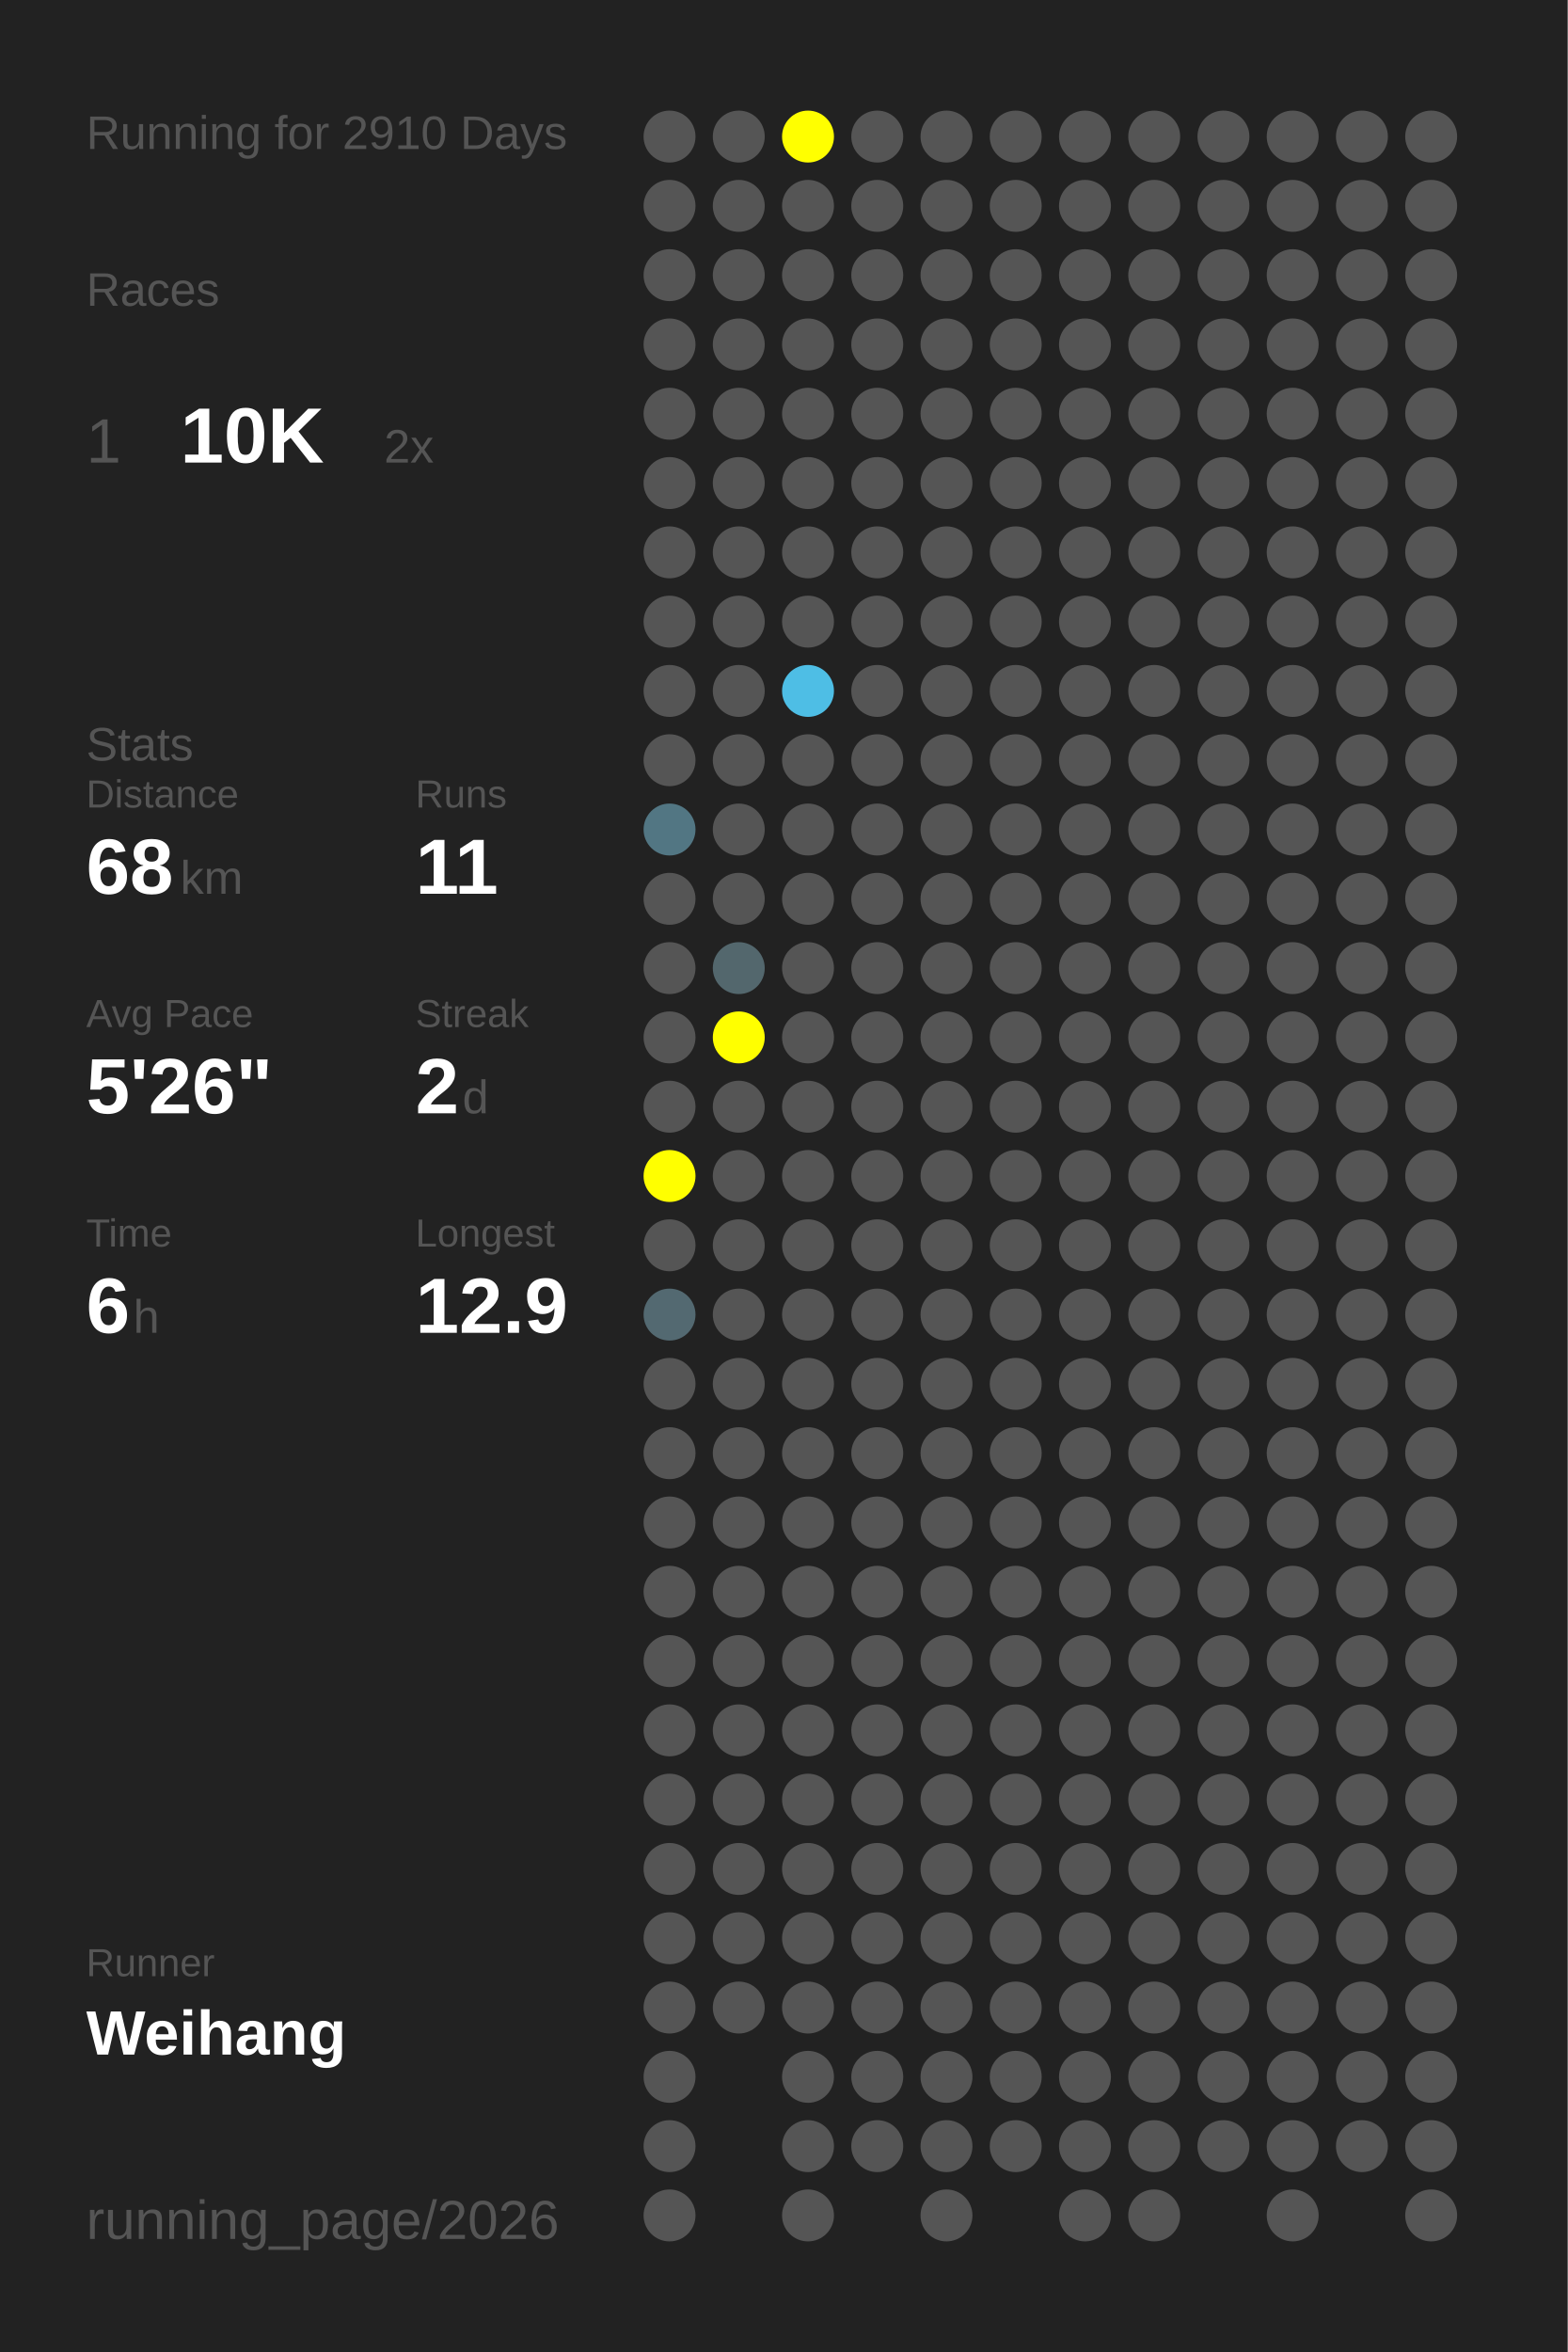
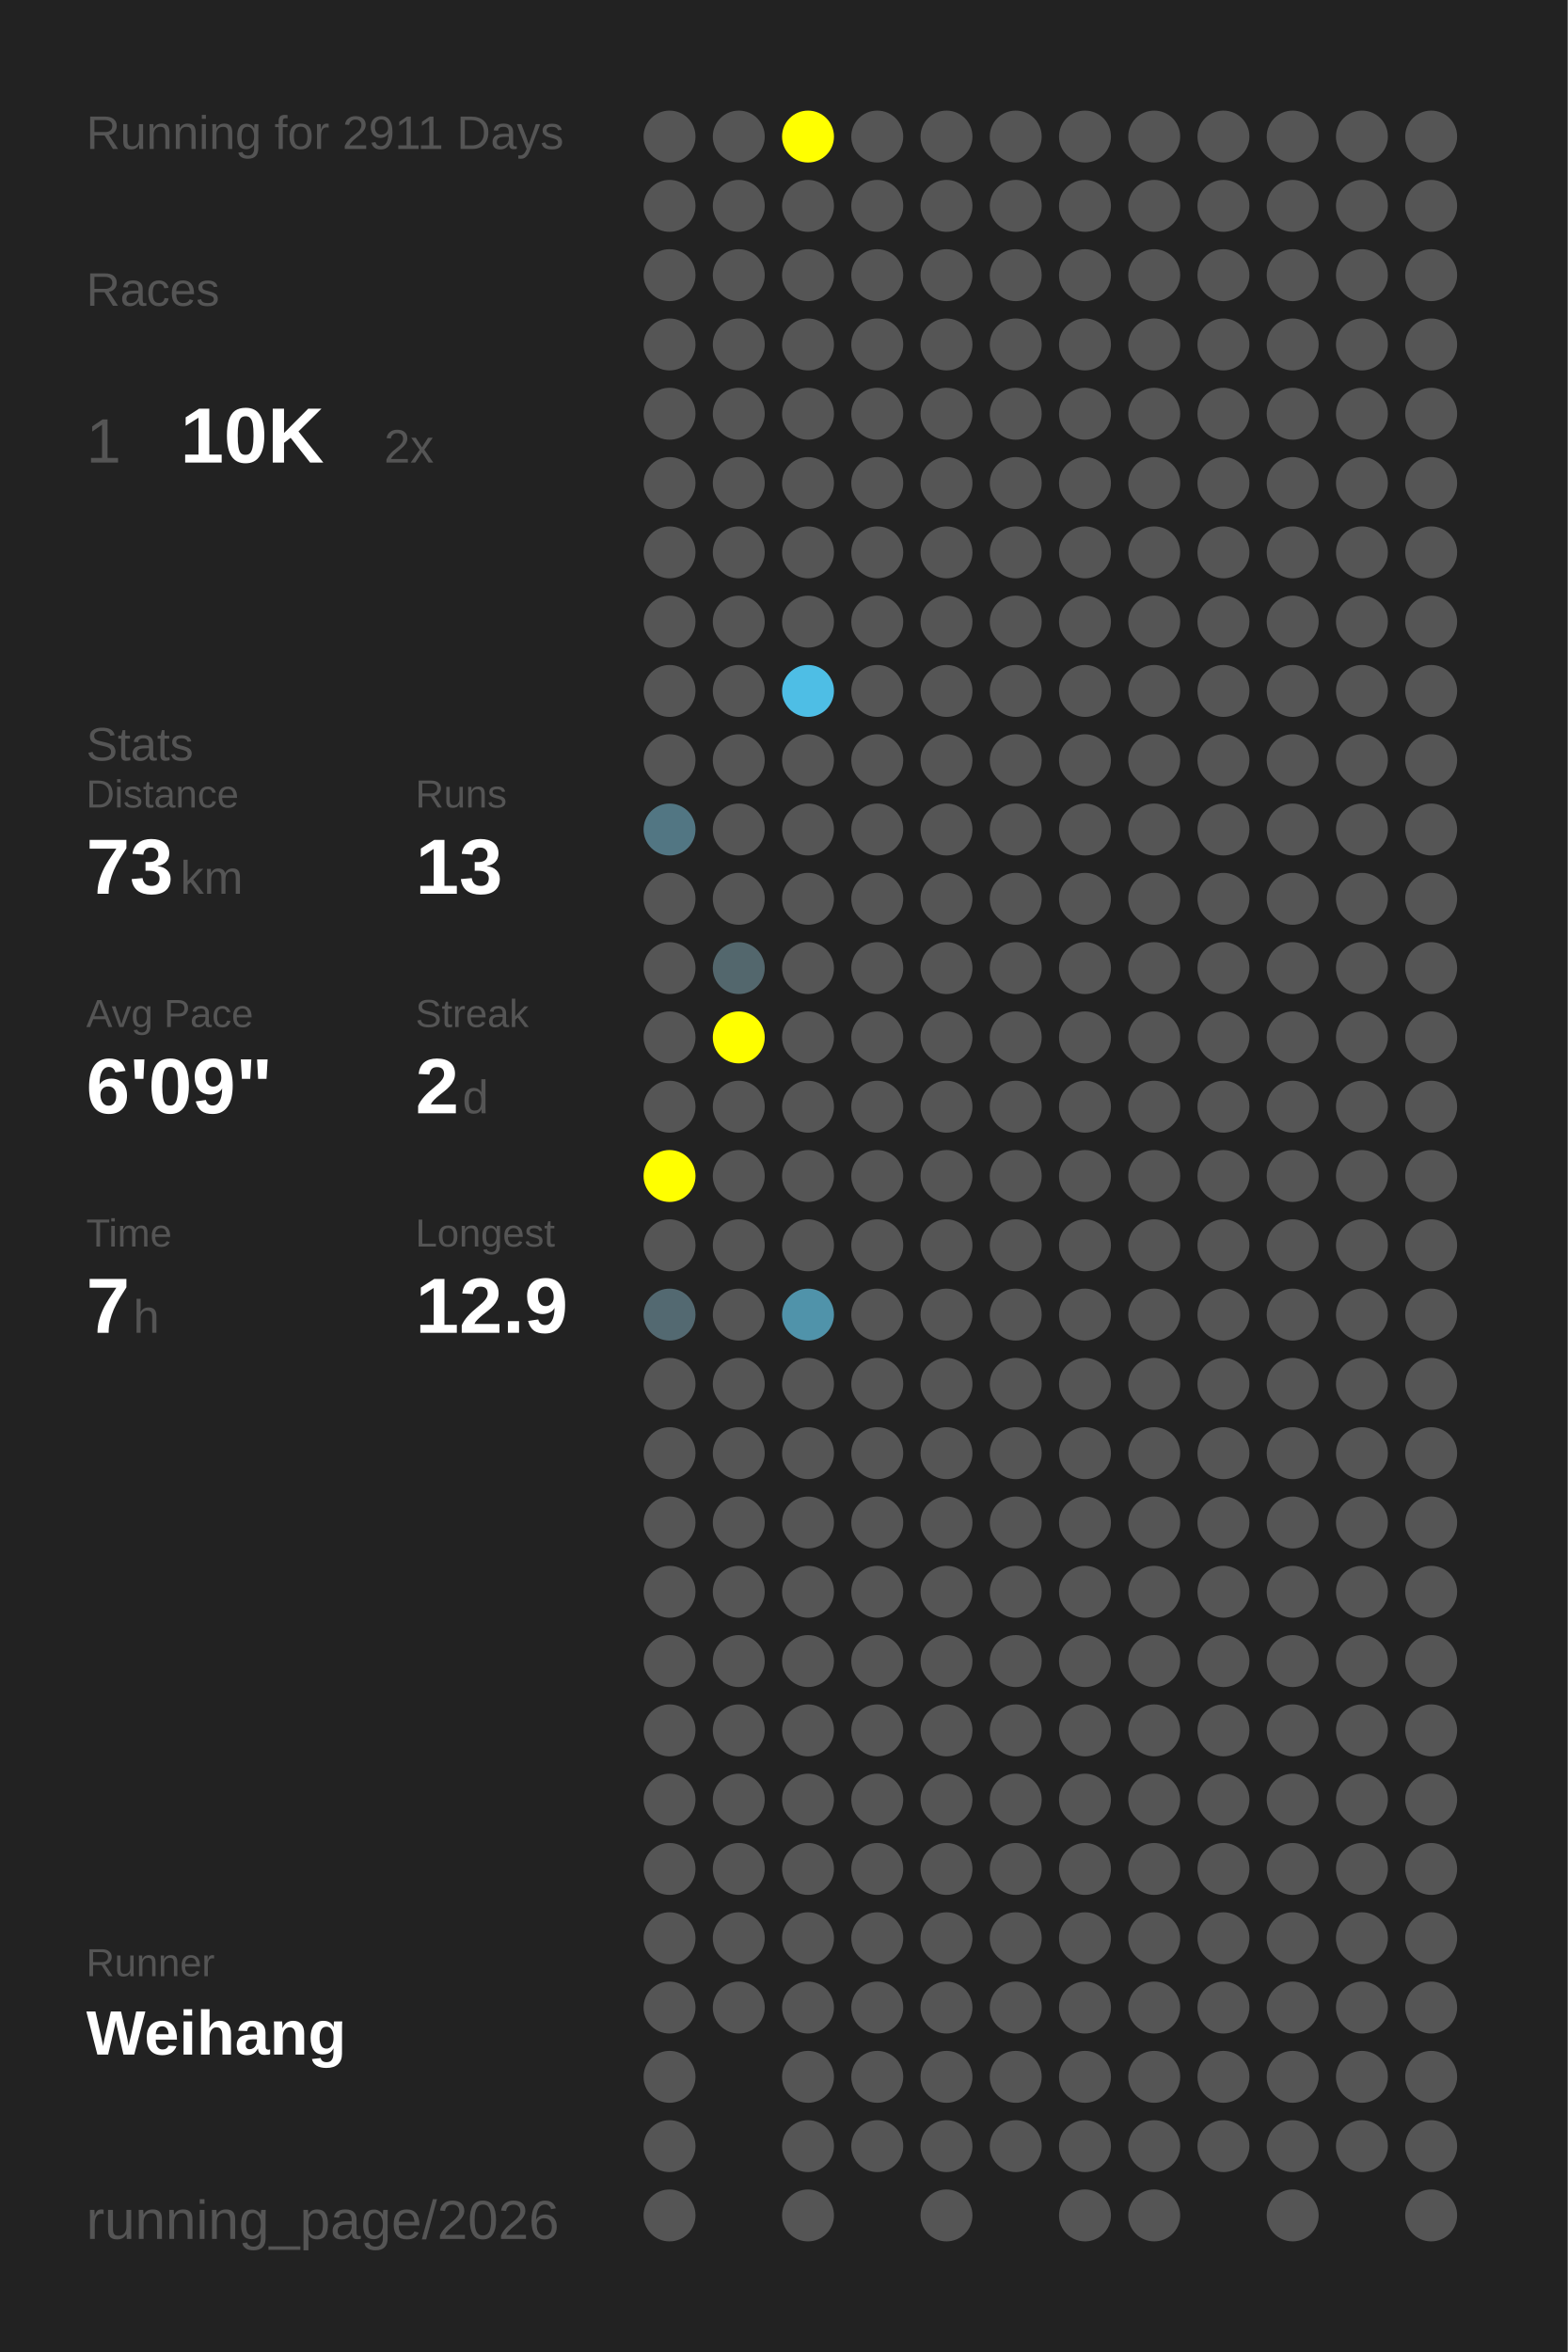
<svg xmlns="http://www.w3.org/2000/svg" baseProfile="full" height="300mm" version="1.1" viewBox="0,0,200,300" width="200mm">
  <defs />
  <rect fill="#222222" height="300" width="200" x="0" y="0" />
-   <text fill="#555555" style="font-size:6px; font-family:Arial;" x="11" y="19">Running for 2910 Days</text>
+   <text fill="#555555" style="font-size:6px; font-family:Arial;" x="11" y="19">Running for 2911 Days</text>
  <text fill="#555555" style="font-size:6px; font-family:Arial;" x="11" y="39">Races</text>
  <text fill="#555555" style="font-size:8px; font-family:Arial;" x="11" y="59">1</text>
  <text fill="#FFFFFF" style="font-size:10px; font-family:Arial; font-weight:bold;" x="23" y="59">10K</text>
  <text fill="#555555" style="font-size:6px; font-family:Arial;" x="49" y="59">2x</text>
  <text fill="#555555" style="font-size:6px; font-family:Arial;" x="11" y="97">Stats</text>
  <text fill="#555555" style="font-size:5px; font-family:Arial;" x="11" y="103">Distance</text>
-   <text fill="#FFFFFF" style="font-size:10px; font-family:Arial; font-weight:bold;" x="11" y="114">68</text>
+   <text fill="#FFFFFF" style="font-size:10px; font-family:Arial; font-weight:bold;" x="11" y="114">73</text>
  <text fill="#555555" style="font-size:6px; font-family:Arial;" x="23" y="114">km</text>
  <text fill="#555555" style="font-size:5px; font-family:Arial;" x="53" y="103">Runs</text>
-   <text fill="#FFFFFF" style="font-size:10px; font-family:Arial; font-weight:bold;" x="53" y="114">11</text>
+   <text fill="#FFFFFF" style="font-size:10px; font-family:Arial; font-weight:bold;" x="53" y="114">13</text>
  <text fill="#555555" style="font-size:5px; font-family:Arial;" x="11" y="131">Avg Pace</text>
-   <text fill="#FFFFFF" style="font-size:10px; font-family:Arial; font-weight:bold;" x="11" y="142">5'26"</text>
+   <text fill="#FFFFFF" style="font-size:10px; font-family:Arial; font-weight:bold;" x="11" y="142">6'09"</text>
  <text fill="#555555" style="font-size:5px; font-family:Arial;" x="53" y="131">Streak</text>
  <text fill="#FFFFFF" style="font-size:10px; font-family:Arial; font-weight:bold;" x="53" y="142">2</text>
  <text fill="#555555" style="font-size:6px; font-family:Arial;" x="59" y="142">d</text>
  <text fill="#555555" style="font-size:5px; font-family:Arial;" x="11" y="159">Time</text>
-   <text fill="#FFFFFF" style="font-size:10px; font-family:Arial; font-weight:bold;" x="11" y="170">6</text>
+   <text fill="#FFFFFF" style="font-size:10px; font-family:Arial; font-weight:bold;" x="11" y="170">7</text>
  <text fill="#555555" style="font-size:6px; font-family:Arial;" x="17" y="170">h</text>
  <text fill="#555555" style="font-size:5px; font-family:Arial;" x="53" y="159">Longest</text>
  <text fill="#FFFFFF" style="font-size:10px; font-family:Arial; font-weight:bold;" x="53" y="170">12.9</text>
  <text fill="#555555" style="font-size:5px; font-family:Arial;" x="11" y="252.065">Runner</text>
  <text fill="#FFFFFF" style="font-size:8px; font-family:Arial; font-weight:bold;" x="11" y="262.065">Weihang</text>
  <text fill="#555555" style="font-size:7px; font-family:Arial;" x="11" y="285.581">running_page/2026</text>
  <circle cx="85.417" cy="17.419" fill="#555555" r="3.312" />
  <circle cx="85.417" cy="26.258" fill="#555555" r="3.312" />
  <circle cx="85.417" cy="35.097" fill="#555555" r="3.312" />
  <circle cx="85.417" cy="43.935" fill="#555555" r="3.312" />
  <circle cx="85.417" cy="52.774" fill="#555555" r="3.312" />
  <circle cx="85.417" cy="61.613" fill="#555555" r="3.312" />
  <circle cx="85.417" cy="70.452" fill="#555555" r="3.312" />
  <circle cx="85.417" cy="79.29" fill="#555555" r="3.312" />
  <circle cx="85.417" cy="88.129" fill="#555555" r="3.312" />
  <circle cx="85.417" cy="96.968" fill="#555555" r="3.312" />
  <circle cx="85.417" cy="105.806" fill="#527683" r="3.312" />
  <circle cx="85.417" cy="114.645" fill="#555555" r="3.312" />
  <circle cx="85.417" cy="123.484" fill="#555555" r="3.312" />
  <circle cx="85.417" cy="132.323" fill="#555555" r="3.312" />
  <circle cx="85.417" cy="141.161" fill="#555555" r="3.312" />
  <circle cx="85.417" cy="150" fill="#FFFF00" r="3.312" />
  <circle cx="85.417" cy="158.839" fill="#555555" r="3.312" />
  <circle cx="85.417" cy="167.677" fill="#536971" r="3.312" />
  <circle cx="85.417" cy="176.516" fill="#555555" r="3.312" />
  <circle cx="85.417" cy="185.355" fill="#555555" r="3.312" />
  <circle cx="85.417" cy="194.194" fill="#555555" r="3.312" />
  <circle cx="85.417" cy="203.032" fill="#555555" r="3.312" />
  <circle cx="85.417" cy="211.871" fill="#555555" r="3.312" />
  <circle cx="85.417" cy="220.71" fill="#555555" r="3.312" />
  <circle cx="85.417" cy="229.548" fill="#555555" r="3.312" />
  <circle cx="85.417" cy="238.387" fill="#555555" r="3.312" />
  <circle cx="85.417" cy="247.226" fill="#555555" r="3.312" />
  <circle cx="85.417" cy="256.065" fill="#555555" r="3.312" />
  <circle cx="85.417" cy="264.903" fill="#555555" r="3.312" />
  <circle cx="85.417" cy="273.742" fill="#555555" r="3.312" />
  <circle cx="85.417" cy="282.581" fill="#555555" r="3.312" />
  <circle cx="94.25" cy="17.419" fill="#555555" r="3.312" />
  <circle cx="94.25" cy="26.258" fill="#555555" r="3.312" />
  <circle cx="94.25" cy="35.097" fill="#555555" r="3.312" />
  <circle cx="94.25" cy="43.935" fill="#555555" r="3.312" />
  <circle cx="94.25" cy="52.774" fill="#555555" r="3.312" />
  <circle cx="94.25" cy="61.613" fill="#555555" r="3.312" />
  <circle cx="94.25" cy="70.452" fill="#555555" r="3.312" />
  <circle cx="94.25" cy="79.29" fill="#555555" r="3.312" />
  <circle cx="94.25" cy="88.129" fill="#555555" r="3.312" />
  <circle cx="94.25" cy="96.968" fill="#555555" r="3.312" />
  <circle cx="94.25" cy="105.806" fill="#555555" r="3.312" />
  <circle cx="94.25" cy="114.645" fill="#555555" r="3.312" />
  <circle cx="94.25" cy="123.484" fill="#53676d" r="3.312" />
  <circle cx="94.25" cy="132.323" fill="#FFFF00" r="3.312" />
  <circle cx="94.25" cy="141.161" fill="#555555" r="3.312" />
  <circle cx="94.25" cy="150" fill="#555555" r="3.312" />
  <circle cx="94.25" cy="158.839" fill="#555555" r="3.312" />
  <circle cx="94.25" cy="167.677" fill="#555555" r="3.312" />
  <circle cx="94.25" cy="176.516" fill="#555555" r="3.312" />
  <circle cx="94.25" cy="185.355" fill="#555555" r="3.312" />
  <circle cx="94.25" cy="194.194" fill="#555555" r="3.312" />
  <circle cx="94.25" cy="203.032" fill="#555555" r="3.312" />
  <circle cx="94.25" cy="211.871" fill="#555555" r="3.312" />
  <circle cx="94.25" cy="220.71" fill="#555555" r="3.312" />
  <circle cx="94.25" cy="229.548" fill="#555555" r="3.312" />
  <circle cx="94.25" cy="238.387" fill="#555555" r="3.312" />
  <circle cx="94.25" cy="247.226" fill="#555555" r="3.312" />
  <circle cx="94.25" cy="256.065" fill="#555555" r="3.312" />
  <circle cx="103.083" cy="17.419" fill="#FFFF00" r="3.312" />
  <circle cx="103.083" cy="26.258" fill="#555555" r="3.312" />
  <circle cx="103.083" cy="35.097" fill="#555555" r="3.312" />
  <circle cx="103.083" cy="43.935" fill="#555555" r="3.312" />
  <circle cx="103.083" cy="52.774" fill="#555555" r="3.312" />
  <circle cx="103.083" cy="61.613" fill="#555555" r="3.312" />
  <circle cx="103.083" cy="70.452" fill="#555555" r="3.312" />
  <circle cx="103.083" cy="79.29" fill="#555555" r="3.312" />
  <circle cx="103.083" cy="88.129" fill="#4ebee5" r="3.312" />
  <circle cx="103.083" cy="96.968" fill="#555555" r="3.312" />
  <circle cx="103.083" cy="105.806" fill="#555555" r="3.312" />
  <circle cx="103.083" cy="114.645" fill="#555555" r="3.312" />
  <circle cx="103.083" cy="123.484" fill="#555555" r="3.312" />
  <circle cx="103.083" cy="132.323" fill="#555555" r="3.312" />
  <circle cx="103.083" cy="141.161" fill="#555555" r="3.312" />
  <circle cx="103.083" cy="150" fill="#555555" r="3.312" />
  <circle cx="103.083" cy="158.839" fill="#555555" r="3.312" />
-   <circle cx="103.083" cy="167.677" fill="#555555" r="3.312" />
+   <circle cx="103.083" cy="167.677" fill="#5093aa" r="3.312" />
  <circle cx="103.083" cy="176.516" fill="#555555" r="3.312" />
  <circle cx="103.083" cy="185.355" fill="#555555" r="3.312" />
  <circle cx="103.083" cy="194.194" fill="#555555" r="3.312" />
  <circle cx="103.083" cy="203.032" fill="#555555" r="3.312" />
  <circle cx="103.083" cy="211.871" fill="#555555" r="3.312" />
  <circle cx="103.083" cy="220.71" fill="#555555" r="3.312" />
  <circle cx="103.083" cy="229.548" fill="#555555" r="3.312" />
  <circle cx="103.083" cy="238.387" fill="#555555" r="3.312" />
  <circle cx="103.083" cy="247.226" fill="#555555" r="3.312" />
  <circle cx="103.083" cy="256.065" fill="#555555" r="3.312" />
  <circle cx="103.083" cy="264.903" fill="#555555" r="3.312" />
  <circle cx="103.083" cy="273.742" fill="#555555" r="3.312" />
  <circle cx="103.083" cy="282.581" fill="#555555" r="3.312" />
  <circle cx="111.917" cy="17.419" fill="#555555" r="3.312" />
  <circle cx="111.917" cy="26.258" fill="#555555" r="3.312" />
  <circle cx="111.917" cy="35.097" fill="#555555" r="3.312" />
  <circle cx="111.917" cy="43.935" fill="#555555" r="3.312" />
  <circle cx="111.917" cy="52.774" fill="#555555" r="3.312" />
  <circle cx="111.917" cy="61.613" fill="#555555" r="3.312" />
  <circle cx="111.917" cy="70.452" fill="#555555" r="3.312" />
  <circle cx="111.917" cy="79.29" fill="#555555" r="3.312" />
  <circle cx="111.917" cy="88.129" fill="#555555" r="3.312" />
  <circle cx="111.917" cy="96.968" fill="#555555" r="3.312" />
  <circle cx="111.917" cy="105.806" fill="#555555" r="3.312" />
  <circle cx="111.917" cy="114.645" fill="#555555" r="3.312" />
  <circle cx="111.917" cy="123.484" fill="#555555" r="3.312" />
  <circle cx="111.917" cy="132.323" fill="#555555" r="3.312" />
  <circle cx="111.917" cy="141.161" fill="#555555" r="3.312" />
  <circle cx="111.917" cy="150" fill="#555555" r="3.312" />
  <circle cx="111.917" cy="158.839" fill="#555555" r="3.312" />
  <circle cx="111.917" cy="167.677" fill="#555555" r="3.312" />
  <circle cx="111.917" cy="176.516" fill="#555555" r="3.312" />
  <circle cx="111.917" cy="185.355" fill="#555555" r="3.312" />
  <circle cx="111.917" cy="194.194" fill="#555555" r="3.312" />
  <circle cx="111.917" cy="203.032" fill="#555555" r="3.312" />
  <circle cx="111.917" cy="211.871" fill="#555555" r="3.312" />
  <circle cx="111.917" cy="220.71" fill="#555555" r="3.312" />
  <circle cx="111.917" cy="229.548" fill="#555555" r="3.312" />
  <circle cx="111.917" cy="238.387" fill="#555555" r="3.312" />
  <circle cx="111.917" cy="247.226" fill="#555555" r="3.312" />
  <circle cx="111.917" cy="256.065" fill="#555555" r="3.312" />
  <circle cx="111.917" cy="264.903" fill="#555555" r="3.312" />
  <circle cx="111.917" cy="273.742" fill="#555555" r="3.312" />
  <circle cx="120.75" cy="17.419" fill="#555555" r="3.312" />
  <circle cx="120.75" cy="26.258" fill="#555555" r="3.312" />
  <circle cx="120.75" cy="35.097" fill="#555555" r="3.312" />
  <circle cx="120.75" cy="43.935" fill="#555555" r="3.312" />
  <circle cx="120.75" cy="52.774" fill="#555555" r="3.312" />
  <circle cx="120.75" cy="61.613" fill="#555555" r="3.312" />
  <circle cx="120.75" cy="70.452" fill="#555555" r="3.312" />
  <circle cx="120.75" cy="79.29" fill="#555555" r="3.312" />
  <circle cx="120.75" cy="88.129" fill="#555555" r="3.312" />
  <circle cx="120.75" cy="96.968" fill="#555555" r="3.312" />
  <circle cx="120.75" cy="105.806" fill="#555555" r="3.312" />
  <circle cx="120.75" cy="114.645" fill="#555555" r="3.312" />
  <circle cx="120.75" cy="123.484" fill="#555555" r="3.312" />
  <circle cx="120.75" cy="132.323" fill="#555555" r="3.312" />
  <circle cx="120.75" cy="141.161" fill="#555555" r="3.312" />
  <circle cx="120.75" cy="150" fill="#555555" r="3.312" />
  <circle cx="120.75" cy="158.839" fill="#555555" r="3.312" />
  <circle cx="120.75" cy="167.677" fill="#555555" r="3.312" />
  <circle cx="120.75" cy="176.516" fill="#555555" r="3.312" />
  <circle cx="120.75" cy="185.355" fill="#555555" r="3.312" />
  <circle cx="120.75" cy="194.194" fill="#555555" r="3.312" />
  <circle cx="120.75" cy="203.032" fill="#555555" r="3.312" />
  <circle cx="120.75" cy="211.871" fill="#555555" r="3.312" />
  <circle cx="120.75" cy="220.71" fill="#555555" r="3.312" />
  <circle cx="120.75" cy="229.548" fill="#555555" r="3.312" />
  <circle cx="120.75" cy="238.387" fill="#555555" r="3.312" />
  <circle cx="120.75" cy="247.226" fill="#555555" r="3.312" />
  <circle cx="120.75" cy="256.065" fill="#555555" r="3.312" />
  <circle cx="120.75" cy="264.903" fill="#555555" r="3.312" />
  <circle cx="120.75" cy="273.742" fill="#555555" r="3.312" />
  <circle cx="120.75" cy="282.581" fill="#555555" r="3.312" />
  <circle cx="129.583" cy="17.419" fill="#555555" r="3.312" />
  <circle cx="129.583" cy="26.258" fill="#555555" r="3.312" />
  <circle cx="129.583" cy="35.097" fill="#555555" r="3.312" />
  <circle cx="129.583" cy="43.935" fill="#555555" r="3.312" />
  <circle cx="129.583" cy="52.774" fill="#555555" r="3.312" />
  <circle cx="129.583" cy="61.613" fill="#555555" r="3.312" />
  <circle cx="129.583" cy="70.452" fill="#555555" r="3.312" />
  <circle cx="129.583" cy="79.29" fill="#555555" r="3.312" />
  <circle cx="129.583" cy="88.129" fill="#555555" r="3.312" />
  <circle cx="129.583" cy="96.968" fill="#555555" r="3.312" />
  <circle cx="129.583" cy="105.806" fill="#555555" r="3.312" />
  <circle cx="129.583" cy="114.645" fill="#555555" r="3.312" />
  <circle cx="129.583" cy="123.484" fill="#555555" r="3.312" />
  <circle cx="129.583" cy="132.323" fill="#555555" r="3.312" />
  <circle cx="129.583" cy="141.161" fill="#555555" r="3.312" />
  <circle cx="129.583" cy="150" fill="#555555" r="3.312" />
  <circle cx="129.583" cy="158.839" fill="#555555" r="3.312" />
  <circle cx="129.583" cy="167.677" fill="#555555" r="3.312" />
  <circle cx="129.583" cy="176.516" fill="#555555" r="3.312" />
  <circle cx="129.583" cy="185.355" fill="#555555" r="3.312" />
  <circle cx="129.583" cy="194.194" fill="#555555" r="3.312" />
  <circle cx="129.583" cy="203.032" fill="#555555" r="3.312" />
  <circle cx="129.583" cy="211.871" fill="#555555" r="3.312" />
  <circle cx="129.583" cy="220.71" fill="#555555" r="3.312" />
  <circle cx="129.583" cy="229.548" fill="#555555" r="3.312" />
  <circle cx="129.583" cy="238.387" fill="#555555" r="3.312" />
  <circle cx="129.583" cy="247.226" fill="#555555" r="3.312" />
  <circle cx="129.583" cy="256.065" fill="#555555" r="3.312" />
  <circle cx="129.583" cy="264.903" fill="#555555" r="3.312" />
  <circle cx="129.583" cy="273.742" fill="#555555" r="3.312" />
  <circle cx="138.417" cy="17.419" fill="#555555" r="3.312" />
  <circle cx="138.417" cy="26.258" fill="#555555" r="3.312" />
  <circle cx="138.417" cy="35.097" fill="#555555" r="3.312" />
  <circle cx="138.417" cy="43.935" fill="#555555" r="3.312" />
  <circle cx="138.417" cy="52.774" fill="#555555" r="3.312" />
  <circle cx="138.417" cy="61.613" fill="#555555" r="3.312" />
  <circle cx="138.417" cy="70.452" fill="#555555" r="3.312" />
  <circle cx="138.417" cy="79.29" fill="#555555" r="3.312" />
  <circle cx="138.417" cy="88.129" fill="#555555" r="3.312" />
  <circle cx="138.417" cy="96.968" fill="#555555" r="3.312" />
  <circle cx="138.417" cy="105.806" fill="#555555" r="3.312" />
  <circle cx="138.417" cy="114.645" fill="#555555" r="3.312" />
  <circle cx="138.417" cy="123.484" fill="#555555" r="3.312" />
  <circle cx="138.417" cy="132.323" fill="#555555" r="3.312" />
  <circle cx="138.417" cy="141.161" fill="#555555" r="3.312" />
  <circle cx="138.417" cy="150" fill="#555555" r="3.312" />
  <circle cx="138.417" cy="158.839" fill="#555555" r="3.312" />
  <circle cx="138.417" cy="167.677" fill="#555555" r="3.312" />
  <circle cx="138.417" cy="176.516" fill="#555555" r="3.312" />
  <circle cx="138.417" cy="185.355" fill="#555555" r="3.312" />
  <circle cx="138.417" cy="194.194" fill="#555555" r="3.312" />
  <circle cx="138.417" cy="203.032" fill="#555555" r="3.312" />
  <circle cx="138.417" cy="211.871" fill="#555555" r="3.312" />
  <circle cx="138.417" cy="220.71" fill="#555555" r="3.312" />
  <circle cx="138.417" cy="229.548" fill="#555555" r="3.312" />
  <circle cx="138.417" cy="238.387" fill="#555555" r="3.312" />
  <circle cx="138.417" cy="247.226" fill="#555555" r="3.312" />
  <circle cx="138.417" cy="256.065" fill="#555555" r="3.312" />
  <circle cx="138.417" cy="264.903" fill="#555555" r="3.312" />
  <circle cx="138.417" cy="273.742" fill="#555555" r="3.312" />
  <circle cx="138.417" cy="282.581" fill="#555555" r="3.312" />
  <circle cx="147.25" cy="17.419" fill="#555555" r="3.312" />
  <circle cx="147.25" cy="26.258" fill="#555555" r="3.312" />
  <circle cx="147.25" cy="35.097" fill="#555555" r="3.312" />
  <circle cx="147.25" cy="43.935" fill="#555555" r="3.312" />
  <circle cx="147.25" cy="52.774" fill="#555555" r="3.312" />
  <circle cx="147.25" cy="61.613" fill="#555555" r="3.312" />
  <circle cx="147.25" cy="70.452" fill="#555555" r="3.312" />
  <circle cx="147.25" cy="79.29" fill="#555555" r="3.312" />
  <circle cx="147.25" cy="88.129" fill="#555555" r="3.312" />
  <circle cx="147.25" cy="96.968" fill="#555555" r="3.312" />
  <circle cx="147.25" cy="105.806" fill="#555555" r="3.312" />
  <circle cx="147.25" cy="114.645" fill="#555555" r="3.312" />
  <circle cx="147.25" cy="123.484" fill="#555555" r="3.312" />
  <circle cx="147.25" cy="132.323" fill="#555555" r="3.312" />
  <circle cx="147.25" cy="141.161" fill="#555555" r="3.312" />
  <circle cx="147.25" cy="150" fill="#555555" r="3.312" />
  <circle cx="147.25" cy="158.839" fill="#555555" r="3.312" />
  <circle cx="147.25" cy="167.677" fill="#555555" r="3.312" />
  <circle cx="147.25" cy="176.516" fill="#555555" r="3.312" />
  <circle cx="147.25" cy="185.355" fill="#555555" r="3.312" />
  <circle cx="147.25" cy="194.194" fill="#555555" r="3.312" />
  <circle cx="147.25" cy="203.032" fill="#555555" r="3.312" />
  <circle cx="147.25" cy="211.871" fill="#555555" r="3.312" />
  <circle cx="147.25" cy="220.71" fill="#555555" r="3.312" />
  <circle cx="147.25" cy="229.548" fill="#555555" r="3.312" />
  <circle cx="147.25" cy="238.387" fill="#555555" r="3.312" />
  <circle cx="147.25" cy="247.226" fill="#555555" r="3.312" />
  <circle cx="147.25" cy="256.065" fill="#555555" r="3.312" />
  <circle cx="147.25" cy="264.903" fill="#555555" r="3.312" />
  <circle cx="147.25" cy="273.742" fill="#555555" r="3.312" />
  <circle cx="147.25" cy="282.581" fill="#555555" r="3.312" />
  <circle cx="156.083" cy="17.419" fill="#555555" r="3.312" />
  <circle cx="156.083" cy="26.258" fill="#555555" r="3.312" />
  <circle cx="156.083" cy="35.097" fill="#555555" r="3.312" />
  <circle cx="156.083" cy="43.935" fill="#555555" r="3.312" />
  <circle cx="156.083" cy="52.774" fill="#555555" r="3.312" />
  <circle cx="156.083" cy="61.613" fill="#555555" r="3.312" />
  <circle cx="156.083" cy="70.452" fill="#555555" r="3.312" />
  <circle cx="156.083" cy="79.29" fill="#555555" r="3.312" />
  <circle cx="156.083" cy="88.129" fill="#555555" r="3.312" />
  <circle cx="156.083" cy="96.968" fill="#555555" r="3.312" />
  <circle cx="156.083" cy="105.806" fill="#555555" r="3.312" />
  <circle cx="156.083" cy="114.645" fill="#555555" r="3.312" />
  <circle cx="156.083" cy="123.484" fill="#555555" r="3.312" />
  <circle cx="156.083" cy="132.323" fill="#555555" r="3.312" />
  <circle cx="156.083" cy="141.161" fill="#555555" r="3.312" />
  <circle cx="156.083" cy="150" fill="#555555" r="3.312" />
  <circle cx="156.083" cy="158.839" fill="#555555" r="3.312" />
  <circle cx="156.083" cy="167.677" fill="#555555" r="3.312" />
  <circle cx="156.083" cy="176.516" fill="#555555" r="3.312" />
  <circle cx="156.083" cy="185.355" fill="#555555" r="3.312" />
  <circle cx="156.083" cy="194.194" fill="#555555" r="3.312" />
  <circle cx="156.083" cy="203.032" fill="#555555" r="3.312" />
  <circle cx="156.083" cy="211.871" fill="#555555" r="3.312" />
  <circle cx="156.083" cy="220.71" fill="#555555" r="3.312" />
  <circle cx="156.083" cy="229.548" fill="#555555" r="3.312" />
  <circle cx="156.083" cy="238.387" fill="#555555" r="3.312" />
  <circle cx="156.083" cy="247.226" fill="#555555" r="3.312" />
  <circle cx="156.083" cy="256.065" fill="#555555" r="3.312" />
  <circle cx="156.083" cy="264.903" fill="#555555" r="3.312" />
  <circle cx="156.083" cy="273.742" fill="#555555" r="3.312" />
  <circle cx="164.917" cy="17.419" fill="#555555" r="3.312" />
  <circle cx="164.917" cy="26.258" fill="#555555" r="3.312" />
  <circle cx="164.917" cy="35.097" fill="#555555" r="3.312" />
  <circle cx="164.917" cy="43.935" fill="#555555" r="3.312" />
  <circle cx="164.917" cy="52.774" fill="#555555" r="3.312" />
  <circle cx="164.917" cy="61.613" fill="#555555" r="3.312" />
  <circle cx="164.917" cy="70.452" fill="#555555" r="3.312" />
  <circle cx="164.917" cy="79.29" fill="#555555" r="3.312" />
  <circle cx="164.917" cy="88.129" fill="#555555" r="3.312" />
  <circle cx="164.917" cy="96.968" fill="#555555" r="3.312" />
  <circle cx="164.917" cy="105.806" fill="#555555" r="3.312" />
  <circle cx="164.917" cy="114.645" fill="#555555" r="3.312" />
  <circle cx="164.917" cy="123.484" fill="#555555" r="3.312" />
  <circle cx="164.917" cy="132.323" fill="#555555" r="3.312" />
  <circle cx="164.917" cy="141.161" fill="#555555" r="3.312" />
  <circle cx="164.917" cy="150" fill="#555555" r="3.312" />
  <circle cx="164.917" cy="158.839" fill="#555555" r="3.312" />
  <circle cx="164.917" cy="167.677" fill="#555555" r="3.312" />
  <circle cx="164.917" cy="176.516" fill="#555555" r="3.312" />
  <circle cx="164.917" cy="185.355" fill="#555555" r="3.312" />
  <circle cx="164.917" cy="194.194" fill="#555555" r="3.312" />
  <circle cx="164.917" cy="203.032" fill="#555555" r="3.312" />
  <circle cx="164.917" cy="211.871" fill="#555555" r="3.312" />
  <circle cx="164.917" cy="220.71" fill="#555555" r="3.312" />
  <circle cx="164.917" cy="229.548" fill="#555555" r="3.312" />
  <circle cx="164.917" cy="238.387" fill="#555555" r="3.312" />
  <circle cx="164.917" cy="247.226" fill="#555555" r="3.312" />
  <circle cx="164.917" cy="256.065" fill="#555555" r="3.312" />
  <circle cx="164.917" cy="264.903" fill="#555555" r="3.312" />
  <circle cx="164.917" cy="273.742" fill="#555555" r="3.312" />
  <circle cx="164.917" cy="282.581" fill="#555555" r="3.312" />
  <circle cx="173.75" cy="17.419" fill="#555555" r="3.312" />
  <circle cx="173.75" cy="26.258" fill="#555555" r="3.312" />
  <circle cx="173.75" cy="35.097" fill="#555555" r="3.312" />
  <circle cx="173.75" cy="43.935" fill="#555555" r="3.312" />
  <circle cx="173.75" cy="52.774" fill="#555555" r="3.312" />
  <circle cx="173.75" cy="61.613" fill="#555555" r="3.312" />
  <circle cx="173.75" cy="70.452" fill="#555555" r="3.312" />
  <circle cx="173.75" cy="79.29" fill="#555555" r="3.312" />
  <circle cx="173.75" cy="88.129" fill="#555555" r="3.312" />
  <circle cx="173.75" cy="96.968" fill="#555555" r="3.312" />
  <circle cx="173.75" cy="105.806" fill="#555555" r="3.312" />
  <circle cx="173.75" cy="114.645" fill="#555555" r="3.312" />
  <circle cx="173.75" cy="123.484" fill="#555555" r="3.312" />
  <circle cx="173.75" cy="132.323" fill="#555555" r="3.312" />
  <circle cx="173.75" cy="141.161" fill="#555555" r="3.312" />
  <circle cx="173.75" cy="150" fill="#555555" r="3.312" />
  <circle cx="173.75" cy="158.839" fill="#555555" r="3.312" />
  <circle cx="173.75" cy="167.677" fill="#555555" r="3.312" />
  <circle cx="173.75" cy="176.516" fill="#555555" r="3.312" />
  <circle cx="173.75" cy="185.355" fill="#555555" r="3.312" />
  <circle cx="173.75" cy="194.194" fill="#555555" r="3.312" />
  <circle cx="173.75" cy="203.032" fill="#555555" r="3.312" />
  <circle cx="173.75" cy="211.871" fill="#555555" r="3.312" />
  <circle cx="173.75" cy="220.71" fill="#555555" r="3.312" />
  <circle cx="173.75" cy="229.548" fill="#555555" r="3.312" />
  <circle cx="173.75" cy="238.387" fill="#555555" r="3.312" />
  <circle cx="173.75" cy="247.226" fill="#555555" r="3.312" />
  <circle cx="173.75" cy="256.065" fill="#555555" r="3.312" />
  <circle cx="173.75" cy="264.903" fill="#555555" r="3.312" />
  <circle cx="173.75" cy="273.742" fill="#555555" r="3.312" />
  <circle cx="182.583" cy="17.419" fill="#555555" r="3.312" />
  <circle cx="182.583" cy="26.258" fill="#555555" r="3.312" />
  <circle cx="182.583" cy="35.097" fill="#555555" r="3.312" />
  <circle cx="182.583" cy="43.935" fill="#555555" r="3.312" />
  <circle cx="182.583" cy="52.774" fill="#555555" r="3.312" />
  <circle cx="182.583" cy="61.613" fill="#555555" r="3.312" />
  <circle cx="182.583" cy="70.452" fill="#555555" r="3.312" />
  <circle cx="182.583" cy="79.29" fill="#555555" r="3.312" />
  <circle cx="182.583" cy="88.129" fill="#555555" r="3.312" />
  <circle cx="182.583" cy="96.968" fill="#555555" r="3.312" />
  <circle cx="182.583" cy="105.806" fill="#555555" r="3.312" />
  <circle cx="182.583" cy="114.645" fill="#555555" r="3.312" />
  <circle cx="182.583" cy="123.484" fill="#555555" r="3.312" />
  <circle cx="182.583" cy="132.323" fill="#555555" r="3.312" />
  <circle cx="182.583" cy="141.161" fill="#555555" r="3.312" />
  <circle cx="182.583" cy="150" fill="#555555" r="3.312" />
  <circle cx="182.583" cy="158.839" fill="#555555" r="3.312" />
  <circle cx="182.583" cy="167.677" fill="#555555" r="3.312" />
  <circle cx="182.583" cy="176.516" fill="#555555" r="3.312" />
  <circle cx="182.583" cy="185.355" fill="#555555" r="3.312" />
  <circle cx="182.583" cy="194.194" fill="#555555" r="3.312" />
  <circle cx="182.583" cy="203.032" fill="#555555" r="3.312" />
  <circle cx="182.583" cy="211.871" fill="#555555" r="3.312" />
  <circle cx="182.583" cy="220.71" fill="#555555" r="3.312" />
  <circle cx="182.583" cy="229.548" fill="#555555" r="3.312" />
  <circle cx="182.583" cy="238.387" fill="#555555" r="3.312" />
  <circle cx="182.583" cy="247.226" fill="#555555" r="3.312" />
  <circle cx="182.583" cy="256.065" fill="#555555" r="3.312" />
  <circle cx="182.583" cy="264.903" fill="#555555" r="3.312" />
  <circle cx="182.583" cy="273.742" fill="#555555" r="3.312" />
  <circle cx="182.583" cy="282.581" fill="#555555" r="3.312" />
</svg>
